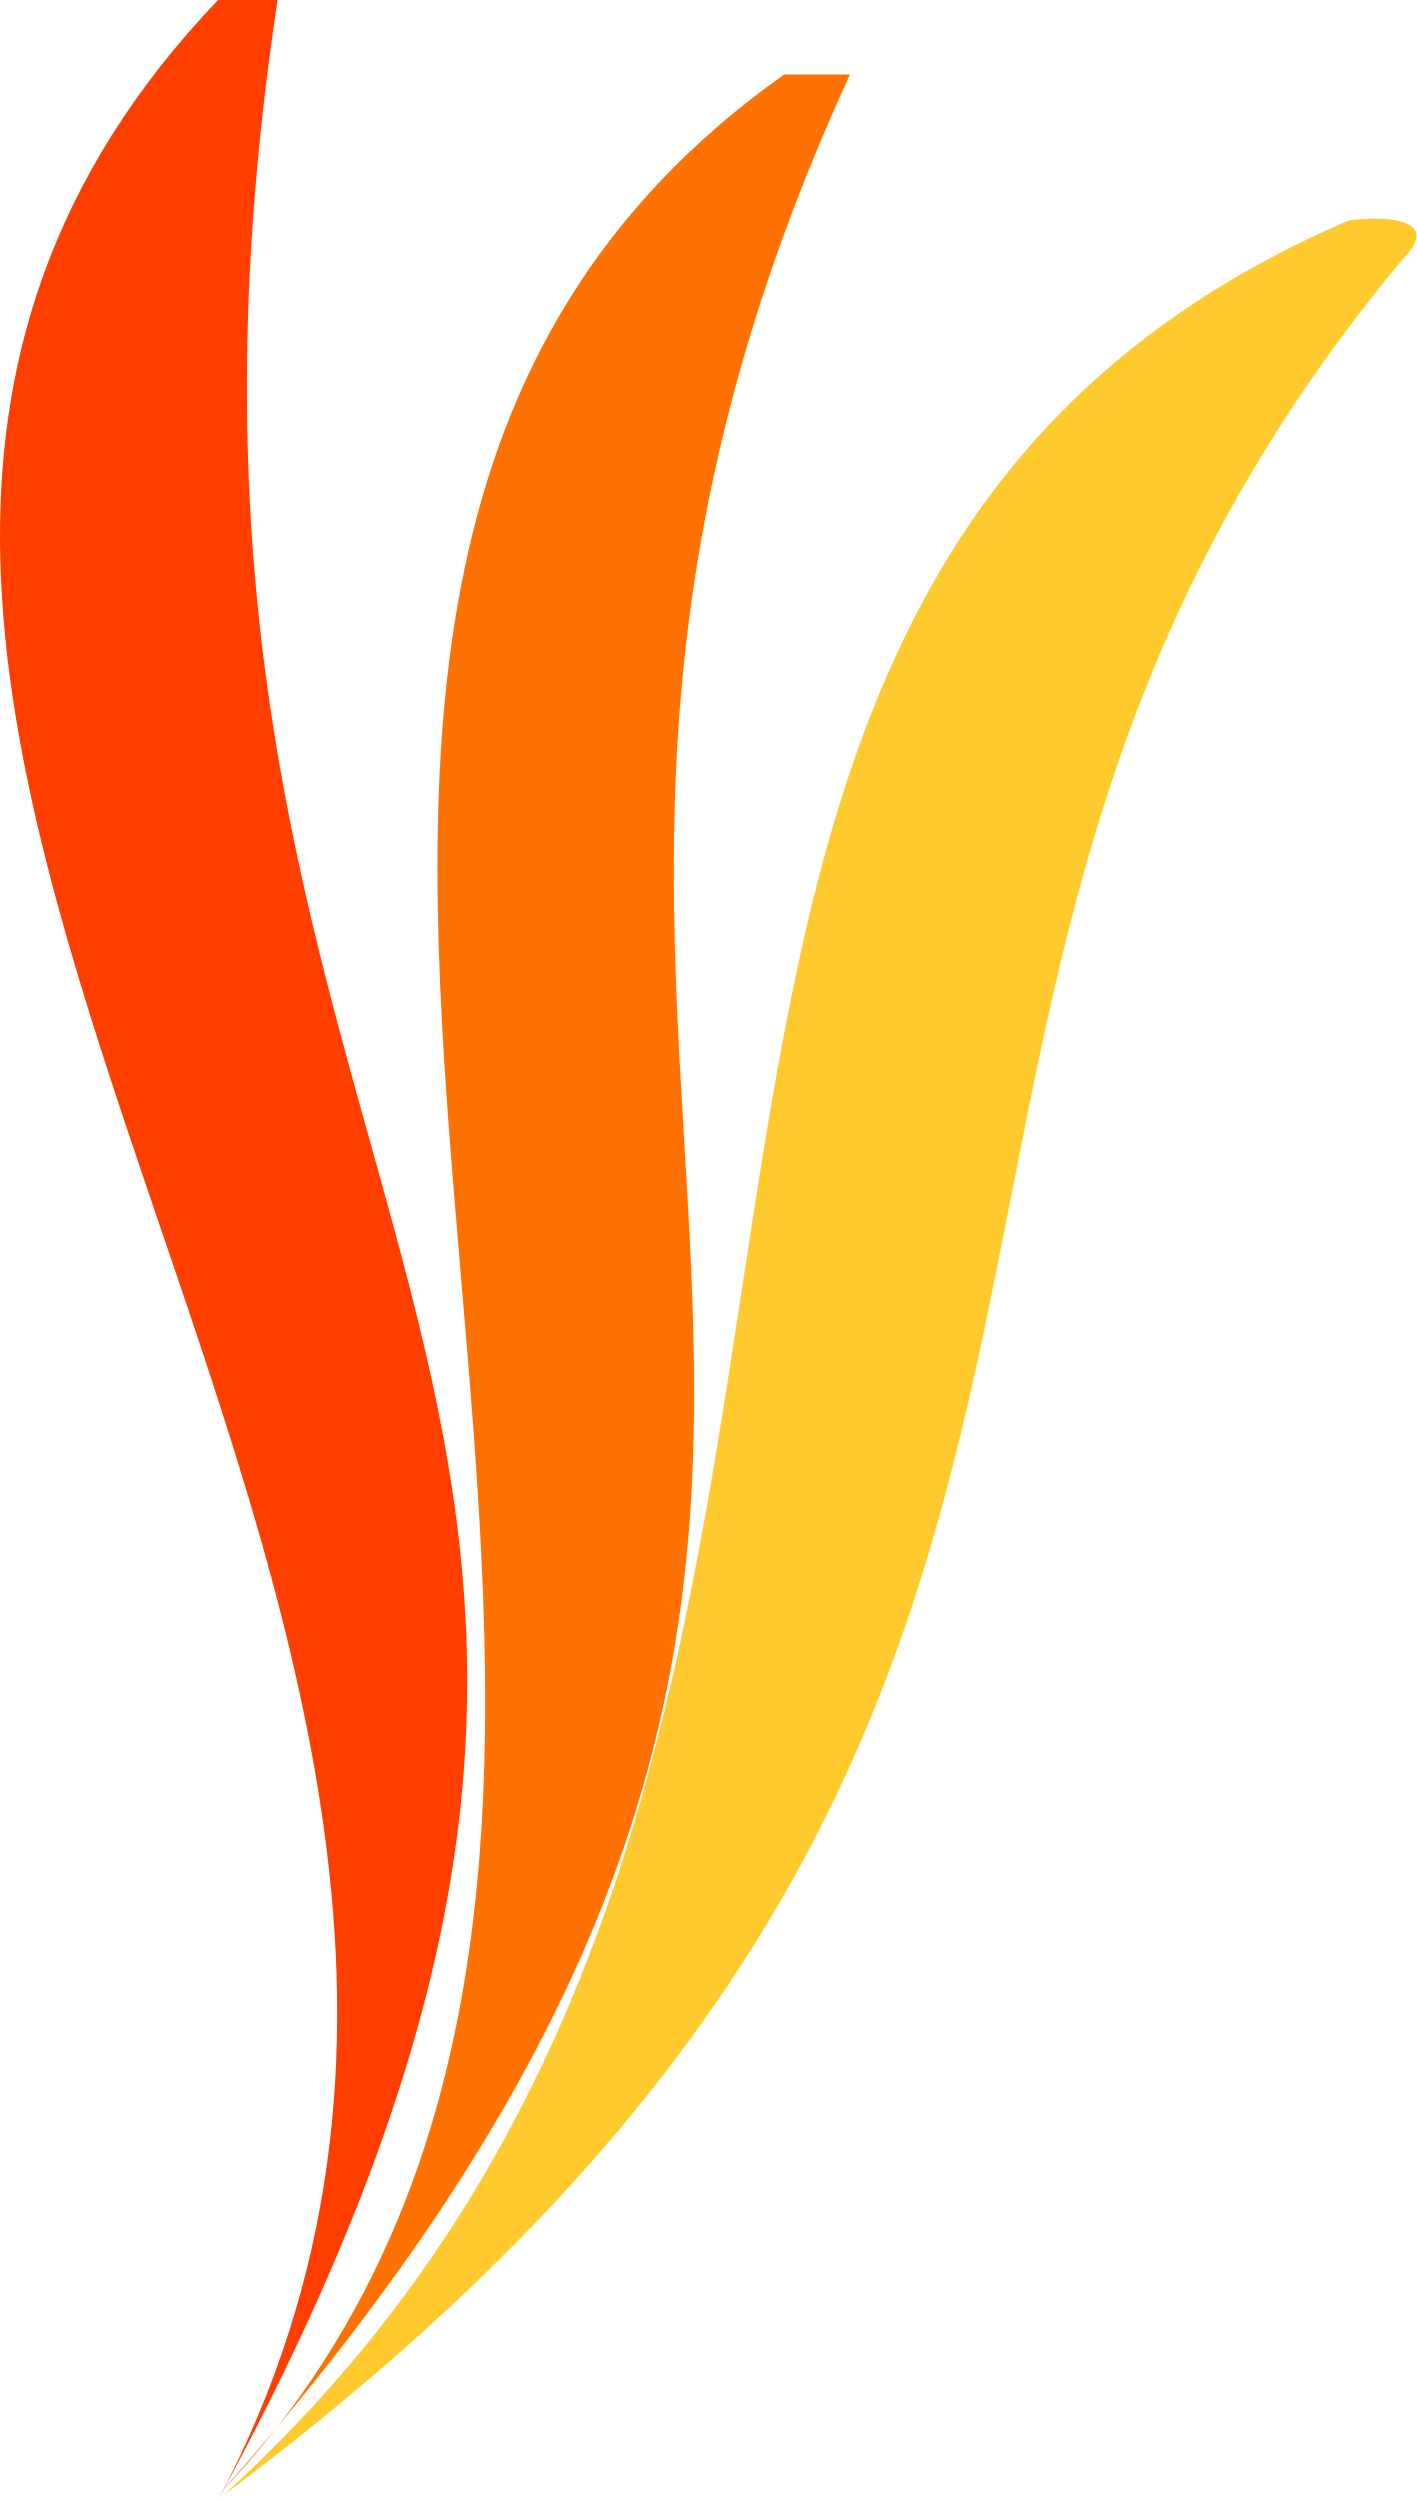
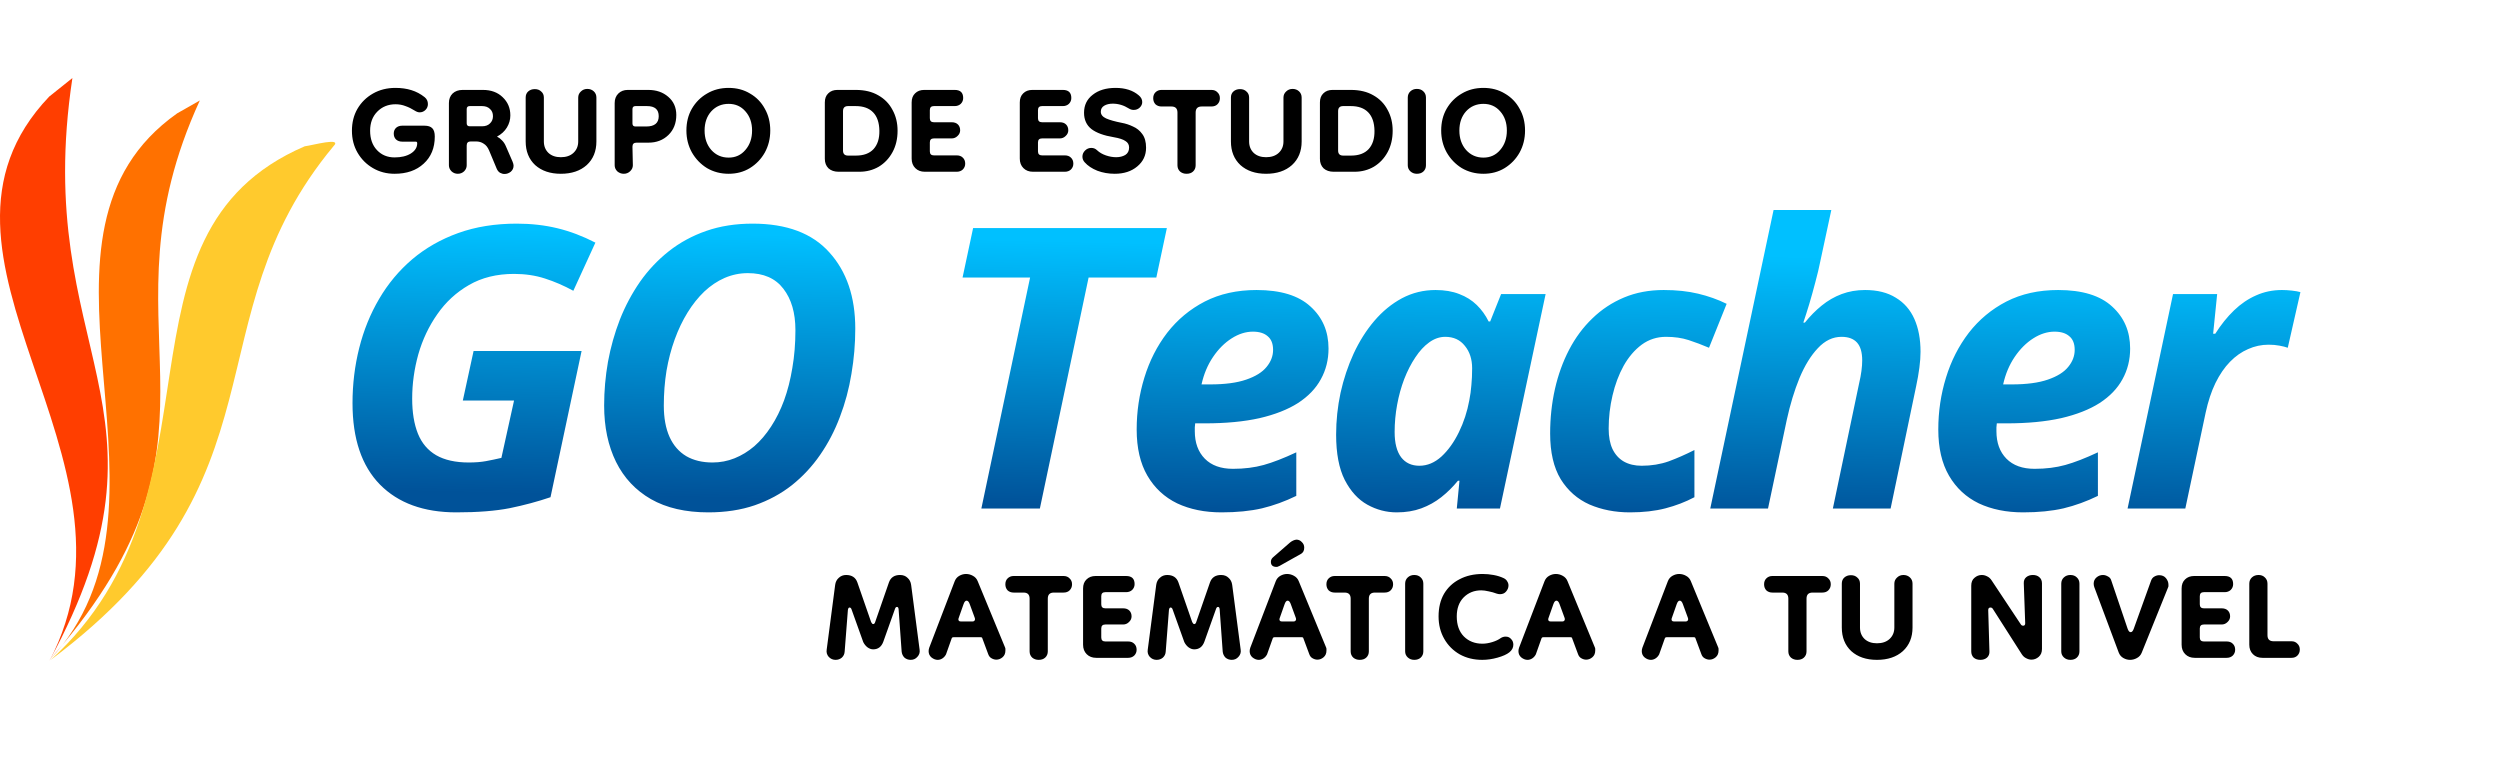
- <svg xmlns="http://www.w3.org/2000/svg" width="285" height="503" fill="none">
-   <path fill="#FF7100" d="M55.748 488.335A185.822 185.822 0 0 1 44 502a647.938 647.938 0 0 0 11.748-13.665C165.483 347.299 6.648 121.916 157.771 15H171C77.912 217.863 217.317 294.908 55.748 488.335Z" />
-   <path fill="#FFCA2D" d="M271.414 44.331C88.951 122.847 208.817 352.992 45 502 262.091 339.687 152.879 207.975 282.068 52.314c8.524-8.515-3.551-8.87-10.654-7.983Z" />
-   <path fill="#FF3E00" d="M43.867 0c-135.736 142.384 95.813 322.026 0 503C167.626 275.452 18.583 246.177 55.844 0H43.867Z" />
+ <svg xmlns="http://www.w3.org/2000/svg" width="2227" height="694" fill="none">
+   <path fill="#000" d="M744.32 587.8c-2.4 0-4.44-.9-6.12-2.7-1.56-1.8-2.16-3.9-1.8-6.3l7.56-57.78c.36-2.64 1.44-4.74 3.24-6.3 1.8-1.68 3.96-2.52 6.48-2.52 5.16 0 8.52 2.22 10.08 6.66L776 554.14c.6 1.2 1.2 1.8 1.8 1.8.84 0 1.44-.6 1.8-1.8l12.24-35.28c1.56-4.44 4.86-6.66 9.9-6.66 2.76 0 4.98.84 6.66 2.52 1.8 1.56 2.88 3.66 3.24 6.3l7.56 57.78c.36 2.4-.3 4.5-1.98 6.3-1.56 1.8-3.54 2.7-5.94 2.7-2.16 0-4.02-.66-5.58-1.98-1.44-1.44-2.28-3.24-2.52-5.4l-2.7-37.62c-.12-1.44-.6-2.16-1.44-2.16s-1.44.6-1.8 1.8l-10.44 29.34c-1.68 4.44-4.68 6.66-9 6.66-1.68 0-3.36-.6-5.04-1.8-1.56-1.2-2.82-2.76-3.78-4.68l-10.44-29.16c-.36-1.08-.96-1.62-1.8-1.62-.72 0-1.2.72-1.44 2.16l-2.88 37.08c-.12 2.16-.96 3.96-2.52 5.4-1.56 1.32-3.42 1.98-5.58 1.98Zm90.996 0c-1.92 0-3.78-.72-5.58-2.16-1.68-1.44-2.52-3.3-2.52-5.58 0-.96.18-1.98.54-3.06l22.68-59.22c.84-2.16 2.22-3.78 4.14-4.86 1.92-1.08 3.9-1.62 5.94-1.62 2.16 0 4.2.54 6.12 1.62 2.04 1.08 3.48 2.7 4.32 4.86l24.3 58.86c.24.48.36.96.36 1.44v1.44c0 2.52-.84 4.5-2.52 5.94-1.68 1.44-3.54 2.16-5.58 2.16-1.44 0-2.88-.42-4.32-1.26-1.32-.72-2.28-1.92-2.88-3.6l-5.22-14.04c-.12-.72-.6-1.08-1.44-1.08h-24.3c-.84 0-1.38.36-1.62 1.08l-5.04 14.22c-.84 1.56-1.92 2.76-3.24 3.6-1.32.84-2.7 1.26-4.14 1.26Zm20.52-34.2h10.62c.72 0 1.26-.24 1.62-.72.48-.6.6-1.32.36-2.16l-4.68-12.78c-.72-1.92-1.62-2.88-2.7-2.88s-1.98 1.02-2.7 3.06l-4.5 12.78c-.24.72-.18 1.38.18 1.98.36.48.96.72 1.8.72Zm69.437 34.2c-2.28 0-4.2-.66-5.76-1.98-1.56-1.44-2.34-3.3-2.34-5.58v-46.98c0-3.6-1.8-5.4-5.4-5.4h-8.82c-2.16 0-3.96-.66-5.4-1.98-1.32-1.44-1.98-3.24-1.98-5.4s.66-3.9 1.98-5.22c1.44-1.44 3.24-2.16 5.4-2.16h44.46c2.28 0 4.08.72 5.4 2.16 1.44 1.32 2.16 3.06 2.16 5.22 0 2.16-.72 3.96-2.16 5.4-1.32 1.32-3.12 1.98-5.4 1.98h-8.64c-3.6 0-5.4 1.8-5.4 5.4v46.98c0 2.28-.78 4.14-2.34 5.58-1.44 1.32-3.36 1.98-5.76 1.98Zm51.23-1.8c-3.48 0-6.3-1.08-8.46-3.24-2.16-2.16-3.24-4.98-3.24-8.46v-50.04c0-3.48 1.02-6.18 3.06-8.1 2.04-2.04 4.74-3.06 8.1-3.06h27.177c5.04 0 7.56 2.4 7.56 7.2 0 2.04-.72 3.78-2.16 5.22-1.44 1.32-3.24 1.98-5.4 1.98h-18.537c-2.4 0-3.6 1.2-3.6 3.6v7.2c0 2.4 1.2 3.6 3.6 3.6h15.837c2.4 0 4.26.66 5.58 1.98 1.32 1.32 1.98 3.06 1.98 5.22 0 1.92-.78 3.6-2.34 5.04-1.44 1.44-3.18 2.16-5.22 2.16h-15.837c-2.4 0-3.6 1.2-3.6 3.6v7.92c0 2.4 1.2 3.6 3.6 3.6h20.337c2.28 0 4.08.66 5.4 1.98 1.44 1.32 2.16 3.12 2.16 5.4 0 2.04-.72 3.78-2.16 5.22-1.44 1.32-3.24 1.98-5.4 1.98h-28.437Zm53.817 1.8c-2.4 0-4.44-.9-6.12-2.7-1.56-1.8-2.16-3.9-1.8-6.3l7.56-57.78c.36-2.64 1.44-4.74 3.24-6.3 1.8-1.68 3.96-2.52 6.48-2.52 5.16 0 8.52 2.22 10.08 6.66l12.24 35.28c.6 1.2 1.2 1.8 1.8 1.8.84 0 1.44-.6 1.8-1.8l12.24-35.28c1.56-4.44 4.86-6.66 9.9-6.66 2.76 0 4.98.84 6.66 2.52 1.8 1.56 2.88 3.66 3.24 6.3l7.56 57.78c.36 2.4-.3 4.5-1.98 6.3-1.56 1.8-3.54 2.7-5.94 2.7-2.16 0-4.02-.66-5.58-1.98-1.44-1.44-2.28-3.24-2.52-5.4l-2.7-37.62c-.12-1.44-.6-2.16-1.44-2.16s-1.44.6-1.8 1.8l-10.44 29.34c-1.68 4.44-4.68 6.66-9 6.66-1.68 0-3.36-.6-5.04-1.8-1.56-1.2-2.82-2.76-3.78-4.68l-10.44-29.16c-.36-1.08-.96-1.62-1.8-1.62-.72 0-1.2.72-1.44 2.16l-2.88 37.08c-.12 2.16-.96 3.96-2.52 5.4-1.56 1.32-3.42 1.98-5.58 1.98Zm90.99 0c-1.92 0-3.78-.72-5.58-2.16-1.68-1.44-2.52-3.3-2.52-5.58 0-.96.18-1.98.54-3.06l22.68-59.22c.84-2.16 2.22-3.78 4.14-4.86 1.92-1.08 3.9-1.62 5.94-1.62 2.16 0 4.2.54 6.12 1.62 2.04 1.08 3.48 2.7 4.32 4.86l24.3 58.86c.24.48.36.96.36 1.44v1.44c0 2.52-.84 4.5-2.52 5.94-1.68 1.44-3.54 2.16-5.58 2.16-1.44 0-2.88-.42-4.32-1.26-1.32-.72-2.28-1.92-2.88-3.6l-5.22-14.04c-.12-.72-.6-1.08-1.44-1.08h-24.3c-.84 0-1.38.36-1.62 1.08l-5.04 14.22c-.84 1.56-1.92 2.76-3.24 3.6-1.32.84-2.7 1.26-4.14 1.26Zm20.52-34.2h10.62c.72 0 1.26-.24 1.62-.72.48-.6.6-1.32.36-2.16l-4.68-12.78c-.72-1.92-1.62-2.88-2.7-2.88s-1.98 1.02-2.7 3.06l-4.5 12.78c-.24.72-.18 1.38.18 1.98.36.48.96.72 1.8.72Zm-7.92-57.06 15.3-13.32c1.8-1.44 3.66-2.28 5.58-2.52 1.92 0 3.54.72 4.86 2.16 1.44 1.32 2.16 3 2.16 5.04 0 2.64-1.02 4.5-3.06 5.58l-18.9 10.62c-.36.12-.78.3-1.26.54-.36.24-.84.36-1.44.36-3.36 0-5.04-1.5-5.04-4.5 0-1.56.6-2.88 1.8-3.96Zm77.36 91.26c-2.28 0-4.2-.66-5.76-1.98-1.56-1.44-2.34-3.3-2.34-5.58v-46.98c0-3.6-1.8-5.4-5.4-5.4h-8.82c-2.16 0-3.96-.66-5.4-1.98-1.32-1.44-1.98-3.24-1.98-5.4s.66-3.9 1.98-5.22c1.44-1.44 3.24-2.16 5.4-2.16h44.46c2.28 0 4.08.72 5.4 2.16 1.44 1.32 2.16 3.06 2.16 5.22 0 2.16-.72 3.96-2.16 5.4-1.32 1.32-3.12 1.98-5.4 1.98h-8.64c-3.6 0-5.4 1.8-5.4 5.4v46.98c0 2.28-.78 4.14-2.34 5.58-1.44 1.32-3.36 1.98-5.76 1.98Zm48.53 0c-2.28 0-4.2-.72-5.76-2.16-1.56-1.44-2.34-3.24-2.34-5.4v-60.3c0-2.28.78-4.14 2.34-5.58 1.56-1.44 3.48-2.16 5.76-2.16 2.4 0 4.32.72 5.76 2.16 1.56 1.44 2.34 3.3 2.34 5.58v60.3c0 2.28-.78 4.14-2.34 5.58-1.44 1.32-3.36 1.98-5.76 1.98Zm84.68-6.66c-2.28 1.8-5.76 3.36-10.44 4.68-4.68 1.32-9.24 1.98-13.68 1.98-7.44 0-14.1-1.62-19.98-4.86-5.88-3.36-10.5-7.98-13.86-13.86-3.36-5.88-5.04-12.54-5.04-19.98 0-7.8 1.62-14.52 4.86-20.16 3.36-5.64 7.98-9.96 13.86-12.96 5.88-3.12 12.72-4.68 20.52-4.68 3.24 0 6.48.3 9.72.9 3.36.6 6.42 1.56 9.18 2.88 1.44.72 2.46 1.68 3.06 2.88a6.35 6.35 0 0 1 1.08 3.6c0 1.92-.72 3.72-2.16 5.4-1.32 1.56-3.12 2.34-5.4 2.34-.96 0-1.98-.18-3.06-.54-2.16-.84-4.5-1.5-7.02-1.98-2.52-.6-4.74-.9-6.66-.9-6.24 0-11.46 2.1-15.66 6.3-4.08 4.2-6.12 9.84-6.12 16.92 0 7.56 2.1 13.5 6.3 17.82 4.32 4.32 9.84 6.48 16.56 6.48 2.76 0 5.7-.48 8.82-1.44s5.64-2.16 7.56-3.6a7.89 7.89 0 0 1 4.32-1.26c2.04 0 3.66.72 4.86 2.16 1.32 1.32 1.98 3 1.98 5.04 0 2.64-1.2 4.92-3.6 6.84Zm16.25 6.66c-1.92 0-3.78-.72-5.58-2.16-1.68-1.44-2.52-3.3-2.52-5.58 0-.96.18-1.98.54-3.06l22.68-59.22c.84-2.16 2.22-3.78 4.14-4.86 1.92-1.08 3.9-1.62 5.94-1.62 2.16 0 4.2.54 6.12 1.62 2.04 1.08 3.48 2.7 4.32 4.86l24.3 58.86c.24.48.36.96.36 1.44v1.44c0 2.52-.84 4.5-2.52 5.94-1.68 1.44-3.54 2.16-5.58 2.16-1.44 0-2.88-.42-4.32-1.26-1.32-.72-2.28-1.92-2.88-3.6l-5.22-14.04c-.12-.72-.6-1.08-1.44-1.08h-24.3c-.84 0-1.38.36-1.62 1.08l-5.04 14.22c-.84 1.56-1.92 2.76-3.24 3.6-1.32.84-2.7 1.26-4.14 1.26Zm20.52-34.2h10.62c.72 0 1.26-.24 1.62-.72.48-.6.6-1.32.36-2.16l-4.68-12.78c-.72-1.92-1.62-2.88-2.7-2.88s-1.98 1.02-2.7 3.06l-4.5 12.78c-.24.72-.18 1.38.18 1.98.36.48.96.72 1.8.72Zm89.34 34.2c-1.92 0-3.78-.72-5.58-2.16-1.68-1.44-2.52-3.3-2.52-5.58 0-.96.18-1.98.54-3.06l22.68-59.22c.84-2.16 2.22-3.78 4.14-4.86 1.92-1.08 3.9-1.62 5.94-1.62 2.16 0 4.2.54 6.12 1.62 2.04 1.08 3.48 2.7 4.32 4.86l24.3 58.86c.24.48.36.96.36 1.44v1.44c0 2.52-.84 4.5-2.52 5.94-1.68 1.44-3.54 2.16-5.58 2.16-1.44 0-2.88-.42-4.32-1.26-1.32-.72-2.28-1.92-2.88-3.6l-5.22-14.04c-.12-.72-.6-1.08-1.44-1.08h-24.3c-.84 0-1.38.36-1.62 1.08l-5.04 14.22c-.84 1.56-1.92 2.76-3.24 3.6-1.32.84-2.7 1.26-4.14 1.26Zm20.52-34.2h10.62c.72 0 1.26-.24 1.62-.72.48-.6.6-1.32.36-2.16l-4.68-12.78c-.72-1.92-1.62-2.88-2.7-2.88s-1.98 1.02-2.7 3.06l-4.5 12.78c-.24.72-.18 1.38.18 1.98.36.48.96.72 1.8.72Zm110.04 34.2c-2.28 0-4.2-.66-5.76-1.98-1.56-1.44-2.34-3.3-2.34-5.58v-46.98c0-3.6-1.8-5.4-5.4-5.4h-8.82c-2.16 0-3.96-.66-5.4-1.98-1.32-1.44-1.98-3.24-1.98-5.4s.66-3.9 1.98-5.22c1.44-1.44 3.24-2.16 5.4-2.16h44.46c2.28 0 4.08.72 5.4 2.16 1.44 1.32 2.16 3.06 2.16 5.22 0 2.16-.72 3.96-2.16 5.4-1.32 1.32-3.12 1.98-5.4 1.98h-8.64c-3.6 0-5.4 1.8-5.4 5.4v46.98c0 2.28-.78 4.14-2.34 5.58-1.44 1.32-3.36 1.98-5.76 1.98Zm86.33-67.86c0-2.16.78-3.96 2.34-5.4 1.56-1.56 3.48-2.34 5.76-2.34s4.2.72 5.76 2.16c1.56 1.44 2.34 3.3 2.34 5.58V559c0 8.76-2.88 15.78-8.64 21.06-5.76 5.16-13.44 7.74-23.04 7.74-9.48 0-17.1-2.58-22.86-7.74-5.64-5.28-8.46-12.3-8.46-21.06v-39.06c0-2.28.72-4.08 2.16-5.4 1.56-1.44 3.54-2.16 5.94-2.16 2.4 0 4.32.72 5.76 2.16 1.56 1.32 2.34 3.12 2.34 5.4V559c0 4.2 1.38 7.62 4.14 10.26 2.76 2.52 6.42 3.78 10.98 3.78 4.68 0 8.4-1.26 11.16-3.78 2.88-2.64 4.32-6.06 4.32-10.26v-39.06Zm76.61 67.86c-2.4 0-4.38-.66-5.94-1.98-1.44-1.44-2.16-3.3-2.16-5.58v-58.5c0-3.12.96-5.46 2.88-7.02 1.92-1.68 4.08-2.52 6.48-2.52 1.68 0 3.3.42 4.86 1.26 1.56.72 2.88 1.92 3.96 3.6l25.92 39.06c.48.84 1.2 1.26 2.16 1.26 1.2 0 1.8-.72 1.8-2.16l-1.26-35.46c-.12-2.4.6-4.26 2.16-5.58 1.56-1.32 3.54-1.98 5.94-1.98 2.4 0 4.32.66 5.76 1.98 1.56 1.32 2.34 3.18 2.34 5.58v58.32c0 3-.96 5.34-2.88 7.02-1.92 1.68-4.08 2.52-6.48 2.52-1.56 0-3.12-.42-4.68-1.26-1.56-.72-2.88-1.92-3.96-3.6l-25.74-40.32c-.48-.84-1.2-1.26-2.16-1.26-1.32 0-1.98.78-1.98 2.34l1.08 36.72c.12 2.28-.6 4.14-2.16 5.58-1.56 1.32-3.54 1.98-5.94 1.98Zm80.18 0c-2.28 0-4.2-.72-5.76-2.16-1.56-1.44-2.34-3.24-2.34-5.4v-60.3c0-2.28.78-4.14 2.34-5.58 1.56-1.44 3.48-2.16 5.76-2.16 2.4 0 4.32.72 5.76 2.16 1.56 1.44 2.34 3.3 2.34 5.58v60.3c0 2.28-.78 4.14-2.34 5.58-1.44 1.32-3.36 1.98-5.76 1.98Zm53.18 0c-2.04 0-4.02-.54-5.94-1.62-1.92-1.08-3.3-2.7-4.14-4.86L1865.59 523c-.36-1.08-.54-2.1-.54-3.06 0-2.28.84-4.14 2.52-5.58 1.68-1.44 3.6-2.16 5.76-2.16 1.44 0 2.88.42 4.32 1.26 1.56.72 2.58 1.92 3.06 3.6l14.58 43.02c.72 2.04 1.62 3.06 2.7 3.06s1.98-.96 2.7-2.88l15.48-43.02c.6-1.68 1.56-2.88 2.88-3.6 1.44-.84 2.88-1.26 4.32-1.26 2.64 0 4.68.9 6.12 2.7 1.44 1.8 2.16 3.72 2.16 5.76v1.26c0 .36-.12.78-.36 1.26l-23.4 57.96c-.84 2.16-2.28 3.78-4.32 4.86-1.92 1.08-3.96 1.62-6.12 1.62Zm57.63-1.8c-3.48 0-6.3-1.08-8.46-3.24-2.16-2.16-3.24-4.98-3.24-8.46v-50.04c0-3.48 1.02-6.18 3.06-8.1 2.04-2.04 4.74-3.06 8.1-3.06h27.18c5.04 0 7.56 2.4 7.56 7.2 0 2.04-.72 3.78-2.16 5.22-1.44 1.32-3.24 1.98-5.4 1.98h-18.54c-2.4 0-3.6 1.2-3.6 3.6v7.2c0 2.4 1.2 3.6 3.6 3.6h15.84c2.4 0 4.26.66 5.58 1.98 1.32 1.32 1.98 3.06 1.98 5.22 0 1.92-.78 3.6-2.34 5.04-1.44 1.44-3.18 2.16-5.22 2.16h-15.84c-2.4 0-3.6 1.2-3.6 3.6v7.92c0 2.4 1.2 3.6 3.6 3.6h20.34c2.28 0 4.08.66 5.4 1.98 1.44 1.32 2.16 3.12 2.16 5.4 0 2.04-.72 3.78-2.16 5.22-1.44 1.32-3.24 1.98-5.4 1.98h-28.44Zm60.29 0c-3.48 0-6.3-1.08-8.46-3.24-2.16-2.16-3.24-4.98-3.24-8.46v-54.36c0-2.28.78-4.14 2.34-5.58 1.56-1.44 3.54-2.16 5.94-2.16 2.28 0 4.14.72 5.58 2.16 1.56 1.44 2.34 3.3 2.34 5.58v45.9c0 3.6 1.8 5.4 5.4 5.4h16.02c2.16 0 3.9.72 5.22 2.16 1.44 1.32 2.16 3.06 2.16 5.22 0 2.16-.72 3.96-2.16 5.4-1.32 1.32-3.06 1.98-5.22 1.98h-25.92Z" />
+   <path fill="url(#a)" d="M406.477 456.418c-29.053 0-51.726-8.26-68.018-24.78-16.292-16.634-24.438-40.788-24.438-72.461 0-16.976 1.993-33.382 5.981-49.219 3.988-15.837 9.912-30.42 17.773-43.75 7.862-13.444 17.66-25.179 29.395-35.205 11.849-10.026 25.521-17.83 41.016-23.413 15.494-5.583 32.869-8.374 52.124-8.374 12.874 0 24.951 1.367 36.23 4.101 11.279 2.735 22.559 7.007 33.838 12.818l-19.653 42.895c-8.317-4.557-16.748-8.203-25.293-10.937-8.431-2.735-17.603-4.102-27.515-4.102-15.381 0-28.768 3.304-40.161 9.912-11.279 6.494-20.679 15.153-28.198 25.977-7.52 10.71-13.16 22.615-16.919 35.718-3.646 13.102-5.469 26.261-5.469 39.477 0 12.305 1.709 22.73 5.127 31.275 3.418 8.431 8.83 14.811 16.235 19.14 7.52 4.33 17.204 6.494 29.053 6.494 5.811 0 10.88-.398 15.21-1.196a306.117 306.117 0 0 0 13.843-2.905l11.279-51.099h-45.63l9.57-44.092h96.216l-27.685 130.225c-11.394 3.874-23.47 7.121-36.231 9.741-12.76 2.507-28.654 3.76-47.68 3.76Zm224.492 0c-20.28 0-37.313-3.931-51.099-11.792-13.672-7.861-24.04-18.913-31.103-33.154-7.064-14.356-10.596-31.104-10.596-50.244 0-12.989 1.139-25.977 3.418-38.965 2.392-12.989 5.924-25.521 10.596-37.598 4.785-12.077 10.766-23.299 17.944-33.667 7.292-10.368 15.836-19.425 25.635-27.173 9.798-7.747 20.906-13.786 33.325-18.115 12.418-4.329 26.204-6.494 41.357-6.494 30.306 0 53.093 8.545 68.36 25.635 15.381 16.975 23.071 39.591 23.071 67.846 0 13.558-1.139 27.002-3.418 40.332-2.165 13.33-5.583 26.091-10.254 38.282-4.557 12.19-10.425 23.47-17.602 33.837a125.707 125.707 0 0 1-25.123 27.002c-9.684 7.634-20.735 13.615-33.154 17.945-12.305 4.215-26.09 6.323-41.357 6.323Zm3.76-44.434c6.835 0 13.387-1.253 19.653-3.759 6.266-2.507 12.134-6.096 17.602-10.767 5.469-4.785 10.425-10.596 14.869-17.432 4.557-6.95 8.431-14.754 11.621-23.413 3.19-8.773 5.639-18.4 7.348-28.882 1.823-10.481 2.735-21.704 2.735-33.667 0-15.38-3.589-27.685-10.767-36.914-7.064-9.228-17.602-13.842-31.616-13.842-7.178 0-14.071 1.424-20.679 4.272-6.494 2.848-12.532 6.893-18.115 12.134-5.469 5.241-10.425 11.45-14.868 18.628-4.444 7.178-8.26 15.153-11.45 23.926-3.191 8.772-5.64 18.115-7.349 28.027-1.595 9.912-2.393 20.223-2.393 30.933 0 11.051 1.709 20.393 5.127 28.027 3.418 7.519 8.374 13.216 14.868 17.09 6.495 3.759 14.299 5.639 23.414 5.639ZM874.191 453 917.6 247.238h-60.157l9.4-44.092h172.607l-9.4 44.092h-60.326L926.315 453h-52.124Zm213.899 3.418c-14.93 0-28.09-2.677-39.48-8.032-11.28-5.469-20.11-13.672-26.49-24.61-6.38-10.937-9.57-24.666-9.57-41.186 0-15.951 2.28-31.332 6.84-46.143 4.55-14.925 11.33-28.255 20.33-39.99 9.12-11.735 20.28-21.02 33.5-27.856 13.33-6.836 28.71-10.254 46.14-10.254 21.42 0 37.43 4.899 48.02 14.697 10.71 9.684 16.07 22.16 16.07 37.427 0 10.026-2.28 19.14-6.84 27.343-4.44 8.204-11.22 15.267-20.33 21.192-9.12 5.81-20.57 10.311-34.35 13.501-13.79 3.076-29.97 4.614-48.54 4.614h-8.72a102.13 102.13 0 0 1-.34 3.589v3.418c0 10.254 2.97 18.4 8.89 24.438 5.92 6.039 14.3 9.058 25.12 9.058 10.03 0 19.14-1.139 27.35-3.418 8.2-2.279 17.88-6.038 29.05-11.279v38.794c-10.03 4.899-20.22 8.602-30.59 11.108-10.37 2.393-22.39 3.589-36.06 3.589Zm-17.78-113.989h7.69c13.22 0 23.93-1.424 32.13-4.273 8.32-2.848 14.36-6.608 18.12-11.279 3.87-4.671 5.81-9.741 5.81-15.21 0-5.469-1.6-9.513-4.79-12.134-3.07-2.734-7.46-4.101-13.15-4.101-6.38 0-12.71 1.993-18.97 5.981-6.27 3.988-11.8 9.513-16.58 16.577-4.79 7.064-8.2 15.21-10.26 24.439Zm173.91 113.989c-9.23 0-17.94-2.279-26.15-6.836-8.2-4.557-14.92-11.906-20.16-22.046-5.13-10.14-7.69-23.584-7.69-40.332 0-12.532 1.31-24.951 3.93-37.256 2.73-12.304 6.61-23.926 11.62-34.863 5.13-11.051 11.28-20.793 18.46-29.224 7.29-8.545 15.49-15.267 24.6-20.166 9.23-4.899 19.2-7.348 29.91-7.348 8.09 0 15.16 1.196 21.19 3.589 6.04 2.278 11.23 5.525 15.56 9.741 4.32 4.215 7.86 9.114 10.59 14.697h1.37l9.74-24.438h39.65L1336.16 453h-38.45l2.39-24.78h-1.36c-4.56 5.582-9.52 10.481-14.87 14.697-5.36 4.215-11.28 7.52-17.77 9.912-6.5 2.393-13.79 3.589-21.88 3.589Zm20.17-41.528c7.06 0 13.61-2.735 19.65-8.203 6.04-5.583 11.22-12.818 15.55-21.705 4.33-8.886 7.41-18.286 9.23-28.198.91-4.557 1.54-9.114 1.88-13.672.46-4.671.68-9.684.68-15.039 0-8.089-2.16-14.754-6.49-19.995-4.22-5.355-10.03-8.032-17.43-8.032-5.02 0-9.8 1.652-14.36 4.956-4.44 3.19-8.54 7.633-12.3 13.33-3.76 5.583-7.07 12.02-9.91 19.312-2.74 7.177-4.85 14.811-6.33 22.9a134.577 134.577 0 0 0-2.22 24.268c0 9.912 1.94 17.431 5.81 22.558 3.88 5.013 9.29 7.52 16.24 7.52Zm187.57 41.528c-13.21 0-25.23-2.336-36.05-7.007-10.71-4.785-19.26-12.305-25.64-22.558-6.27-10.368-9.4-23.926-9.4-40.674 0-13.786 1.43-27.002 4.27-39.649 2.85-12.646 7.07-24.324 12.65-35.034 5.58-10.71 12.48-19.995 20.68-27.856 8.2-7.976 17.6-14.185 28.2-18.628 10.59-4.444 22.38-6.665 35.37-6.665 11.4 0 21.59 1.082 30.59 3.247 9.12 2.164 17.61 5.184 25.47 9.057l-15.72 39.136c-6.16-2.62-12.2-4.899-18.12-6.836-5.92-1.937-12.65-2.905-20.17-2.905-8.09 0-15.32 2.336-21.7 7.007-6.27 4.671-11.62 10.937-16.06 18.799-4.33 7.861-7.64 16.691-9.92 26.489-2.28 9.684-3.41 19.539-3.41 29.565 0 7.178 1.13 13.216 3.41 18.115 2.4 4.9 5.76 8.602 10.09 11.109 4.44 2.506 9.74 3.76 15.89 3.76 8.66 0 16.69-1.311 24.1-3.931 7.4-2.734 15.04-6.095 22.9-10.083v42.041c-7.98 4.215-16.58 7.52-25.81 9.912-9.23 2.393-19.77 3.589-31.62 3.589ZM1523.5 453l56.4-265.918h51.44l-9.91 46.143c-1.03 5.24-2.45 11.222-4.27 17.944a572.06 572.06 0 0 1-5.47 19.653c-1.94 6.38-3.71 11.906-5.3 16.577h1.37c4.67-5.81 9.68-10.88 15.03-15.21 5.47-4.443 11.4-7.861 17.78-10.253 6.38-2.393 13.33-3.589 20.85-3.589 10.94 0 20.05 2.278 27.34 6.836 7.41 4.443 12.93 10.766 16.58 18.969 3.64 8.203 5.47 17.945 5.47 29.224 0 4.215-.34 8.944-1.03 14.185-.68 5.24-1.65 10.766-2.9 16.577L1684.15 453h-51.44l23.41-111.597c.91-3.873 1.6-7.519 2.05-10.937.46-3.418.68-6.551.68-9.4 0-7.177-1.53-12.475-4.61-15.893-3.08-3.418-7.69-5.127-13.84-5.127-7.75 0-14.76 3.361-21.02 10.083-6.27 6.608-11.74 15.495-16.41 26.66-4.56 11.165-8.32 23.527-11.28 37.085L1574.94 453h-51.44Zm278.67 3.418c-14.93 0-28.08-2.677-39.48-8.032-11.28-5.469-20.11-13.672-26.49-24.61-6.38-10.937-9.57-24.666-9.57-41.186 0-15.951 2.28-31.332 6.84-46.143 4.56-14.925 11.34-28.255 20.34-39.99 9.11-11.735 20.28-21.02 33.49-27.856 13.33-6.836 28.71-10.254 46.14-10.254 21.42 0 37.43 4.899 48.03 14.697 10.71 9.684 16.06 22.16 16.06 37.427 0 10.026-2.28 19.14-6.83 27.343-4.45 8.204-11.23 15.267-20.34 21.192-9.12 5.81-20.57 10.311-34.35 13.501-13.79 3.076-29.97 4.614-48.54 4.614h-8.71a193.3 193.3 0 0 1-.34 3.589v3.418c0 10.254 2.96 18.4 8.88 24.438 5.93 6.039 14.3 9.058 25.12 9.058 10.03 0 19.14-1.139 27.35-3.418 8.2-2.279 17.88-6.038 29.05-11.279v38.794c-10.03 4.899-20.22 8.602-30.59 11.108-10.37 2.393-22.39 3.589-36.06 3.589Zm-17.77-113.989h7.69c13.21 0 23.92-1.424 32.13-4.273 8.31-2.848 14.35-6.608 18.11-11.279 3.87-4.671 5.81-9.741 5.81-15.21 0-5.469-1.59-9.513-4.78-12.134-3.08-2.734-7.47-4.101-13.16-4.101-6.38 0-12.71 1.993-18.97 5.981-6.27 3.988-11.79 9.513-16.58 16.577-4.78 7.064-8.2 15.21-10.25 24.439ZM1895.24 453l40.5-191.064h39.31l-3.59 35.376h1.88c5.13-8.09 10.71-15.04 16.75-20.85 6.04-5.811 12.59-10.254 19.65-13.33 7.07-3.19 14.76-4.785 23.07-4.785 2.74 0 5.64.171 8.72.512 3.19.342 5.75.798 7.69 1.368l-11.28 49.56c-1.82-.683-4.27-1.31-7.35-1.88-2.96-.569-6.21-.854-9.74-.854-6.38 0-12.47 1.31-18.28 3.93-5.82 2.507-11.17 6.267-16.07 11.28-4.9 5.013-9.23 11.336-12.99 18.969-3.64 7.52-6.55 16.293-8.71 26.319L1946.68 453h-51.44Z" />
+   <path fill="#000" d="M351.48 154.8c-7.08 0-13.5-1.68-19.26-5.04-5.76-3.36-10.32-7.92-13.68-13.68-3.36-5.76-5.04-12.3-5.04-19.62s1.62-13.8 4.86-19.44c3.36-5.76 7.98-10.32 13.86-13.68 5.88-3.36 12.54-5.04 19.98-5.04 5.28 0 10.02.66 14.22 1.98 4.32 1.32 8.28 3.42 11.88 6.3 1.92 1.56 2.88 3.6 2.88 6.12 0 2.04-.72 3.78-2.16 5.22-1.44 1.44-3.18 2.16-5.22 2.16-1.32 0-2.82-.54-4.5-1.62-2.64-1.68-5.34-3-8.1-3.96-2.76-1.08-5.7-1.62-8.82-1.62-6.6 0-12.06 2.22-16.38 6.66-4.2 4.32-6.3 9.96-6.3 16.92 0 7.2 2.04 12.96 6.12 17.28s9.3 6.48 15.66 6.48c5.88 0 10.68-1.14 14.4-3.42 3.84-2.4 5.76-5.46 5.76-9.18 0-.96-.42-1.44-1.26-1.44h-12.06c-2.28 0-4.14-.66-5.58-1.98-1.32-1.32-1.98-3.06-1.98-5.22 0-2.04.66-3.72 1.98-5.04 1.44-1.32 3.3-1.98 5.58-1.98h19.8c3.24 0 5.58.78 7.02 2.34 1.44 1.44 2.16 3.9 2.16 7.38 0 10.08-3.3 18.12-9.9 24.12-6.48 6-15.12 9-25.92 9Zm56.333 0c-2.16 0-4.02-.72-5.58-2.16-1.56-1.56-2.34-3.36-2.34-5.4V91.8c0-3.48 1.08-6.3 3.24-8.46 2.28-2.16 5.28-3.24 9-3.24h18c7.32 0 13.2 2.16 17.64 6.48 4.56 4.32 6.84 9.72 6.84 16.2 0 3.84-1.02 7.44-3.06 10.8-2.04 3.36-4.98 6.06-8.82 8.1 1.68.84 3.18 1.98 4.5 3.42 1.44 1.44 2.58 3.18 3.42 5.22l5.94 13.68c.6 1.44.9 2.64.9 3.6 0 2.16-.84 3.96-2.52 5.4-1.68 1.32-3.54 1.98-5.58 1.98-1.32 0-2.64-.36-3.96-1.08-1.2-.72-2.16-1.86-2.88-3.42l-6.84-16.38c-1.2-2.88-2.82-4.92-4.86-6.12-1.92-1.32-4.2-1.98-6.84-1.98h-4.68c-2.4 0-3.6 1.2-3.6 3.6v17.64c0 2.04-.78 3.84-2.34 5.4-1.56 1.44-3.42 2.16-5.58 2.16Zm10.62-42.3h10.98c3 0 5.34-.84 7.02-2.52 1.8-1.68 2.7-3.84 2.7-6.48 0-2.76-.9-4.92-2.7-6.48-1.68-1.68-4.02-2.52-7.02-2.52h-10.98c-1.8 0-2.7.9-2.7 2.7v12.6c0 1.8.9 2.7 2.7 2.7Zm96.639-25.56c0-2.16.78-3.96 2.34-5.4 1.56-1.56 3.48-2.34 5.76-2.34s4.2.72 5.76 2.16c1.56 1.44 2.34 3.3 2.34 5.58V126c0 8.76-2.88 15.78-8.64 21.06-5.76 5.16-13.44 7.74-23.04 7.74-9.48 0-17.1-2.58-22.86-7.74-5.64-5.28-8.46-12.3-8.46-21.06V86.94c0-2.28.72-4.08 2.16-5.4 1.56-1.44 3.54-2.16 5.94-2.16 2.4 0 4.32.72 5.76 2.16 1.56 1.32 2.34 3.12 2.34 5.4V126c0 4.2 1.38 7.62 4.14 10.26 2.76 2.52 6.42 3.78 10.98 3.78 4.68 0 8.4-1.26 11.16-3.78 2.88-2.64 4.32-6.06 4.32-10.26V86.94Zm40.577 67.86c-2.16 0-4.08-.72-5.76-2.16-1.56-1.56-2.34-3.36-2.34-5.4V91.8c0-3.48 1.08-6.3 3.24-8.46 2.16-2.16 4.98-3.24 8.46-3.24h18.18c7.2 0 13.14 2.04 17.82 6.12 4.8 4.08 7.2 9.48 7.2 16.2 0 7.32-2.34 13.26-7.02 17.82-4.68 4.56-10.62 6.84-17.82 6.84h-10.62c-2.4 0-3.6 1.2-3.6 3.6l.36 16.56c0 2.04-.84 3.84-2.52 5.4-1.56 1.44-3.42 2.16-5.58 2.16Zm10.44-42.12h9.54c7.44 0 11.16-3.06 11.16-9.18 0-6-3.48-9-10.44-9h-10.26c-1.8 0-2.7.9-2.7 2.7v12.78c0 1.8.9 2.7 2.7 2.7Zm82.98 42.12c-7.08 0-13.5-1.68-19.26-5.04-5.64-3.48-10.14-8.16-13.5-14.04-3.24-5.88-4.86-12.36-4.86-19.44 0-7.32 1.62-13.8 4.86-19.44 3.36-5.76 7.86-10.26 13.5-13.5 5.64-3.36 12.06-5.04 19.26-5.04 7.2 0 13.56 1.68 19.08 5.04 5.64 3.24 10.02 7.74 13.14 13.5 3.24 5.64 4.86 12.12 4.86 19.44 0 7.2-1.62 13.74-4.86 19.62-3.24 5.76-7.68 10.38-13.32 13.86-5.52 3.36-11.82 5.04-18.9 5.04Zm0-14.4c6.12 0 11.1-2.28 14.94-6.84 3.96-4.56 5.94-10.32 5.94-17.28 0-6.96-1.98-12.66-5.94-17.1-3.84-4.44-8.82-6.66-14.94-6.66-6.24 0-11.4 2.22-15.48 6.66-3.96 4.44-5.94 10.14-5.94 17.1 0 6.96 1.98 12.72 5.94 17.28 4.08 4.56 9.24 6.84 15.48 6.84Zm97.927 12.6c-3.72 0-6.72-1.02-9-3.06-2.16-2.16-3.24-4.98-3.24-8.46V91.26c0-3.48 1.02-6.18 3.06-8.1 2.04-2.04 4.74-3.06 8.1-3.06h16.38c7.92 0 14.64 1.62 20.16 4.86 5.52 3.12 9.72 7.44 12.6 12.96 3 5.4 4.5 11.58 4.5 18.54 0 7.2-1.5 13.56-4.5 19.08-3 5.52-7.08 9.84-12.24 12.96-5.16 3-10.92 4.5-17.28 4.5h-18.54Zm8.46-14.4h7.02c6.84 0 12.06-1.92 15.66-5.76 3.6-3.96 5.34-9.42 5.22-16.38-.12-7.2-1.98-12.66-5.58-16.38-3.6-3.72-8.76-5.58-15.48-5.58h-6.84c-3 0-4.5 1.5-4.5 4.5v35.1c0 3 1.5 4.5 4.5 4.5ZM823.8 153c-3.48 0-6.3-1.08-8.46-3.24-2.16-2.16-3.24-4.98-3.24-8.46V91.26c0-3.48 1.02-6.18 3.06-8.1 2.04-2.04 4.74-3.06 8.1-3.06h27.18c5.04 0 7.56 2.4 7.56 7.2 0 2.04-.72 3.78-2.16 5.22-1.44 1.32-3.24 1.98-5.4 1.98H831.9c-2.4 0-3.6 1.2-3.6 3.6v7.2c0 2.4 1.2 3.6 3.6 3.6h15.84c2.4 0 4.26.66 5.58 1.98 1.32 1.32 1.98 3.06 1.98 5.22 0 1.92-.78 3.6-2.34 5.04-1.44 1.44-3.18 2.16-5.22 2.16H831.9c-2.4 0-3.6 1.2-3.6 3.6v7.92c0 2.4 1.2 3.6 3.6 3.6h20.34c2.28 0 4.08.66 5.4 1.98 1.44 1.32 2.16 3.12 2.16 5.4 0 2.04-.72 3.78-2.16 5.22-1.44 1.32-3.24 1.98-5.4 1.98H823.8Zm96.328 0c-3.48 0-6.3-1.08-8.46-3.24-2.16-2.16-3.24-4.98-3.24-8.46V91.26c0-3.48 1.02-6.18 3.06-8.1 2.04-2.04 4.74-3.06 8.1-3.06h27.18c5.04 0 7.56 2.4 7.56 7.2 0 2.04-.72 3.78-2.16 5.22-1.44 1.32-3.24 1.98-5.4 1.98h-18.54c-2.4 0-3.6 1.2-3.6 3.6v7.2c0 2.4 1.2 3.6 3.6 3.6h15.84c2.4 0 4.26.66 5.58 1.98 1.32 1.32 1.98 3.06 1.98 5.22 0 1.92-.78 3.6-2.34 5.04-1.44 1.44-3.18 2.16-5.22 2.16h-15.84c-2.4 0-3.6 1.2-3.6 3.6v7.92c0 2.4 1.2 3.6 3.6 3.6h20.34c2.28 0 4.08.66 5.4 1.98 1.44 1.32 2.16 3.12 2.16 5.4 0 2.04-.72 3.78-2.16 5.22-1.44 1.32-3.24 1.98-5.4 1.98h-28.44Zm72.893 1.8c-5.52 0-10.68-.9-15.48-2.7-4.8-1.92-8.58-4.44-11.34-7.56-1.32-1.44-1.98-3.12-1.98-5.04 0-2.04.78-3.84 2.34-5.4 1.56-1.56 3.42-2.34 5.58-2.34 2.04 0 3.78.72 5.22 2.16 2.04 1.92 4.62 3.42 7.74 4.5s6.18 1.62 9.18 1.62c3.12 0 5.819-.66 8.099-1.98 2.28-1.44 3.42-3.66 3.42-6.66 0-2.52-1.08-4.44-3.24-5.76-2.04-1.44-5.519-2.58-10.439-3.42-8.76-1.44-15.36-3.84-19.8-7.2-4.44-3.48-6.66-8.34-6.66-14.58 0-6.72 2.58-12.06 7.74-16.02 5.16-4.08 11.94-6.12 20.34-6.12 8.639 0 15.539 2.22 20.699 6.66 2.04 1.68 3.06 3.66 3.06 5.94 0 1.92-.78 3.6-2.34 5.04-1.44 1.32-3.18 1.98-5.22 1.98-1.56 0-3-.42-4.32-1.26-4.56-2.88-9.359-4.32-14.399-4.32-3 0-5.52.6-7.56 1.8-2.04 1.2-3.06 3-3.06 5.4 0 2.52 1.56 4.5 4.68 5.94 3.24 1.44 7.92 2.76 14.04 3.96 3.359.6 6.659 1.68 9.899 3.24 3.36 1.44 6.12 3.66 8.28 6.66 2.28 3 3.42 7.08 3.42 12.24 0 6.84-2.64 12.42-7.92 16.74-5.16 4.32-11.82 6.48-19.979 6.48Zm63.959 0c-2.28 0-4.2-.66-5.76-1.98-1.56-1.44-2.34-3.3-2.34-5.58v-46.98c0-3.6-1.8-5.4-5.4-5.4h-8.82c-2.16 0-3.96-.66-5.4-1.98-1.32-1.44-1.98-3.24-1.98-5.4s.66-3.9 1.98-5.22c1.44-1.44 3.24-2.16 5.4-2.16h44.46c2.28 0 4.08.72 5.4 2.16 1.44 1.32 2.16 3.06 2.16 5.22 0 2.16-.72 3.96-2.16 5.4-1.32 1.32-3.12 1.98-5.4 1.98h-8.64c-3.6 0-5.4 1.8-5.4 5.4v46.98c0 2.28-.78 4.14-2.34 5.58-1.44 1.32-3.36 1.98-5.76 1.98Zm86.33-67.86c0-2.16.78-3.96 2.34-5.4 1.56-1.56 3.48-2.34 5.76-2.34s4.2.72 5.76 2.16c1.56 1.44 2.34 3.3 2.34 5.58V126c0 8.76-2.88 15.78-8.64 21.06-5.76 5.16-13.44 7.74-23.04 7.74-9.48 0-17.1-2.58-22.86-7.74-5.64-5.28-8.46-12.3-8.46-21.06V86.94c0-2.28.72-4.08 2.16-5.4 1.56-1.44 3.54-2.16 5.94-2.16 2.4 0 4.32.72 5.76 2.16 1.56 1.32 2.34 3.12 2.34 5.4V126c0 4.2 1.38 7.62 4.14 10.26 2.76 2.52 6.42 3.78 10.98 3.78 4.68 0 8.4-1.26 11.16-3.78 2.88-2.64 4.32-6.06 4.32-10.26V86.94Zm44.72 66.06c-3.72 0-6.72-1.02-9-3.06-2.16-2.16-3.24-4.98-3.24-8.46V91.26c0-3.48 1.02-6.18 3.06-8.1 2.04-2.04 4.74-3.06 8.1-3.06h16.38c7.92 0 14.64 1.62 20.16 4.86 5.52 3.12 9.72 7.44 12.6 12.96 3 5.4 4.5 11.58 4.5 18.54 0 7.2-1.5 13.56-4.5 19.08-3 5.52-7.08 9.84-12.24 12.96-5.16 3-10.92 4.5-17.28 4.5h-18.54Zm8.46-14.4h7.02c6.84 0 12.06-1.92 15.66-5.76 3.6-3.96 5.34-9.42 5.22-16.38-.12-7.2-1.98-12.66-5.58-16.38-3.6-3.72-8.76-5.58-15.48-5.58h-6.84c-3 0-4.5 1.5-4.5 4.5v35.1c0 3 1.5 4.5 4.5 4.5Zm65.65 16.2c-2.28 0-4.2-.72-5.76-2.16-1.56-1.44-2.34-3.24-2.34-5.4v-60.3c0-2.28.78-4.14 2.34-5.58 1.56-1.44 3.48-2.16 5.76-2.16 2.4 0 4.32.72 5.76 2.16 1.56 1.44 2.34 3.3 2.34 5.58v60.3c0 2.28-.78 4.14-2.34 5.58-1.44 1.32-3.36 1.98-5.76 1.98Zm59.29 0c-7.08 0-13.5-1.68-19.26-5.04-5.64-3.48-10.14-8.16-13.5-14.04-3.24-5.88-4.86-12.36-4.86-19.44 0-7.32 1.62-13.8 4.86-19.44 3.36-5.76 7.86-10.26 13.5-13.5 5.64-3.36 12.06-5.04 19.26-5.04 7.2 0 13.56 1.68 19.08 5.04 5.64 3.24 10.02 7.74 13.14 13.5 3.24 5.64 4.86 12.12 4.86 19.44 0 7.2-1.62 13.74-4.86 19.62-3.24 5.76-7.68 10.38-13.32 13.86-5.52 3.36-11.82 5.04-18.9 5.04Zm0-14.4c6.12 0 11.1-2.28 14.94-6.84 3.96-4.56 5.94-10.32 5.94-17.28 0-6.96-1.98-12.66-5.94-17.1-3.84-4.44-8.82-6.66-14.94-6.66-6.24 0-11.4 2.22-15.48 6.66-3.96 4.44-5.94 10.14-5.94 17.1 0 6.96 1.98 12.72 5.94 17.28 4.08 4.56 9.24 6.84 15.48 6.84Z" />
+   <path fill="#FF7100" d="M55.802 574.266A185.979 185.979 0 0 1 44 588a642.342 642.342 0 0 0 11.802-13.734C165.431 433.225 6.673 207.898 157.771 101L178 89.5C84.92 292.345 217.608 380.376 55.802 574.266Z" />
+   <path fill="#FFCA2D" d="M271.414 130.331C88.951 208.847 208.817 438.992 45 588c217.091-162.313 122.811-302.008 252-457.669 8.524-8.514-18.483-.887-25.586 0Z" />
+   <path fill="#FF3E00" d="M43.867 86c-135.736 142.384 95.813 322.026 0 503C167.626 361.452 27.239 315.677 64.5 69.5L43.867 86Z" />
+   <defs>
+     <linearGradient id="a" x1="1078" x2="1083" y1="453" y2="217.5" gradientUnits="userSpaceOnUse">
+       <stop stop-color="#005299" />
+       <stop offset="1" stop-color="#00C0FF" />
+     </linearGradient>
+   </defs>
</svg>
